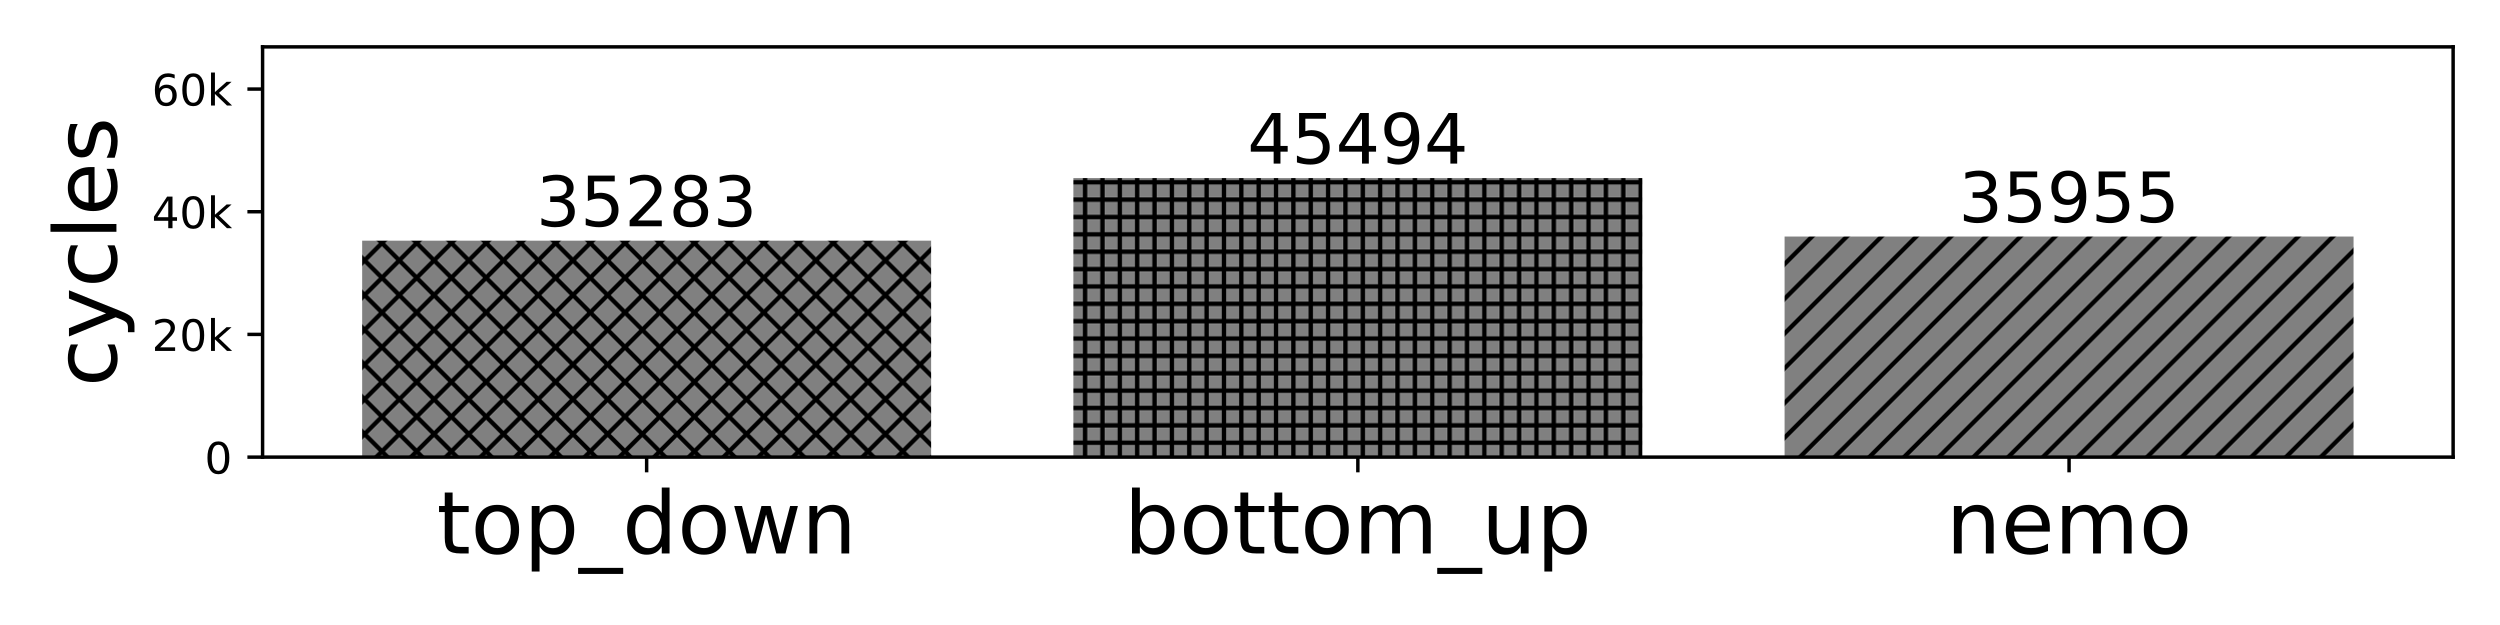
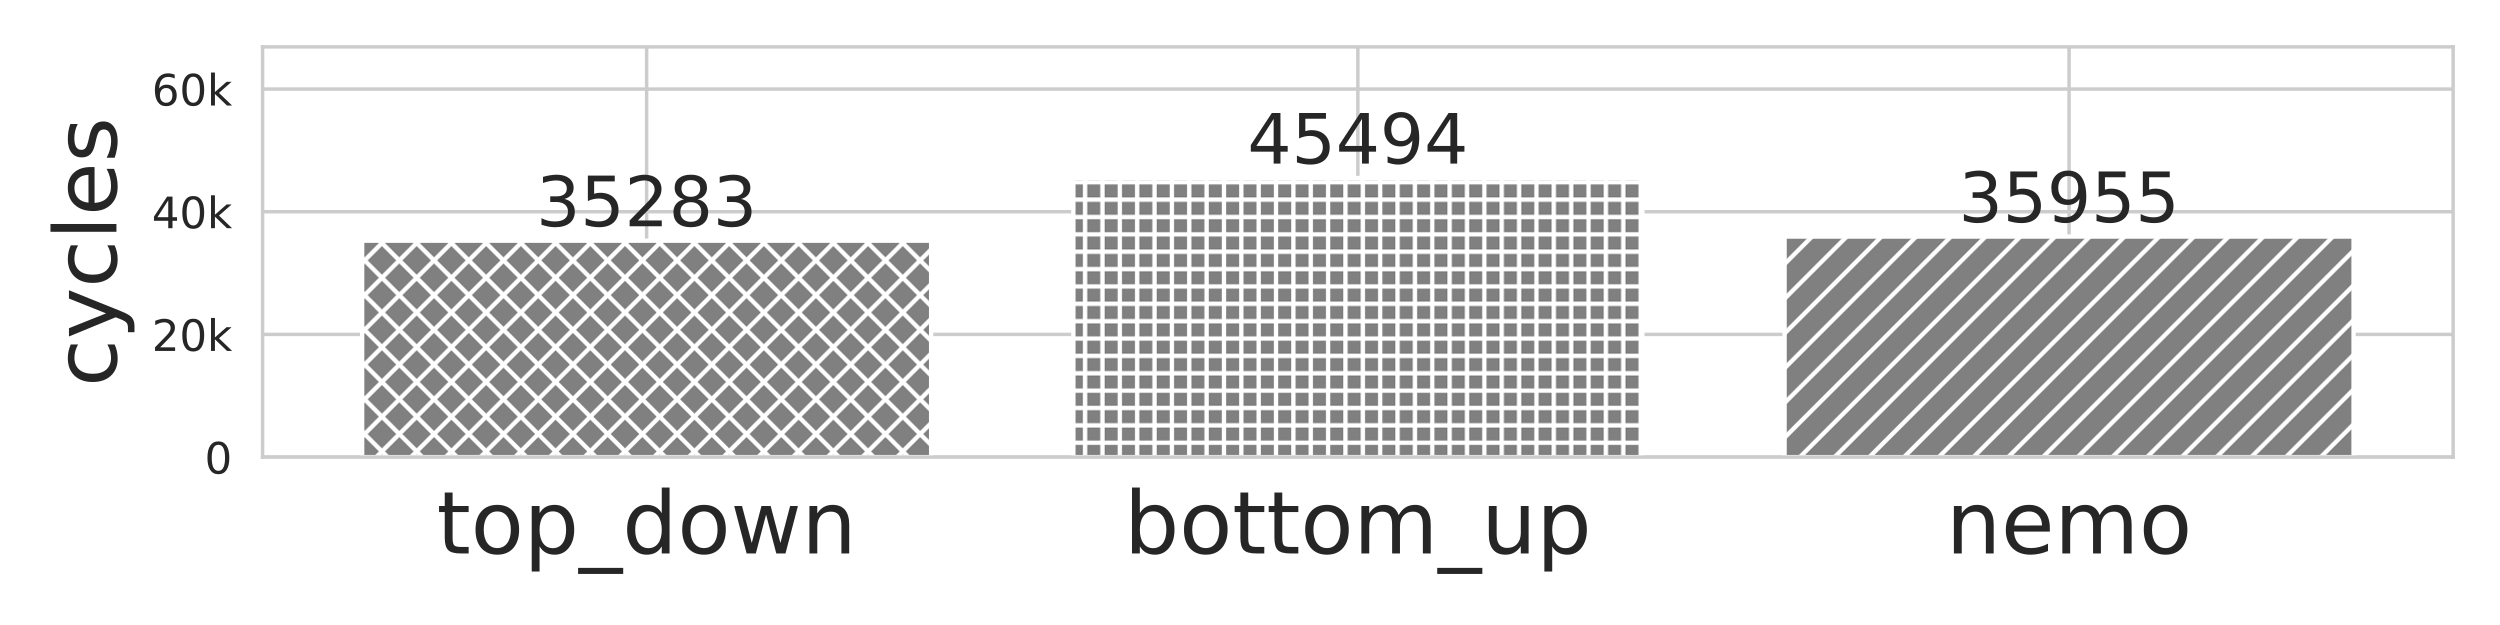
<svg xmlns="http://www.w3.org/2000/svg" xmlns:xlink="http://www.w3.org/1999/xlink" width="576pt" height="144pt" viewBox="0 0 576 144" version="1.1">
  <defs>
    <style type="text/css">*{stroke-linejoin: round; stroke-linecap: butt}</style>
  </defs>
  <g id="figure_1">
    <g id="patch_1">
      <path d="M 0 144  L 576 144  L 576 0  L 0 0  z " style="fill: #ffffff" />
    </g>
    <g id="axes_1">
      <g id="patch_2">
        <path d="M 60.5 105.32  L 565.2 105.32  L 565.2 10.8  L 60.5 10.8  z " style="fill: #ffffff" />
      </g>
-       <g id="patch_3">
-         <path d="M 83.441 105.32  L 214.532 105.32  L 214.532 55.452  L 83.441 55.452  z " clip-path="url(#p98ed4d9aa5)" style="fill: url(#hc210c682f3)" />
-       </g>
-       <g id="patch_4">
-         <path d="M 247.305 105.32  L 378.395 105.32  L 378.395 41.021  L 247.305 41.021  z " clip-path="url(#p98ed4d9aa5)" style="fill: url(#ha8eaddac0f)" />
-       </g>
-       <g id="patch_5">
-         <path d="M 411.168 105.32  L 542.259 105.32  L 542.259 54.503  L 411.168 54.503  z " clip-path="url(#p98ed4d9aa5)" style="fill: url(#h7dd164ce7f)" />
-       </g>
      <g id="matplotlib.axis_1">
        <g id="xtick_1">
          <g id="line2d_1">
-             <defs>
-               <path id="m757224c097" d="M 0 0  L 0 3.5  " style="stroke: #000000; stroke-width: 0.8" />
-             </defs>
-             <g>
-               <use xlink:href="#m757224c097" x="148.986" y="105.32" style="stroke: #000000; stroke-width: 0.8" />
-             </g>
+             <path d="M 148.986 105.32  L 148.986 10.8  " clip-path="url(#pafba646f76)" style="fill: none; stroke: #cccccc; stroke-width: 0.8; stroke-linecap: round" />
          </g>
          <g id="text_1">
-             <g transform="translate(100.6161 127.5169) scale(0.2 -0.2)">
+             <g style="fill: #262626" transform="translate(100.6161 127.5169) scale(0.2 -0.2)">
              <defs>
                <path id="DejaVuSans-74" d="M 1172 4494  L 1172 3500  L 2356 3500  L 2356 3053  L 1172 3053  L 1172 1153  Q 1172 725 1289 603  Q 1406 481 1766 481  L 2356 481  L 2356 0  L 1766 0  Q 1100 0 847 248  Q 594 497 594 1153  L 594 3053  L 172 3053  L 172 3500  L 594 3500  L 594 4494  L 1172 4494  z " transform="scale(0.015625)" />
                <path id="DejaVuSans-6f" d="M 1959 3097  Q 1497 3097 1228 2736  Q 959 2375 959 1747  Q 959 1119 1226 758  Q 1494 397 1959 397  Q 2419 397 2687 759  Q 2956 1122 2956 1747  Q 2956 2369 2687 2733  Q 2419 3097 1959 3097  z M 1959 3584  Q 2709 3584 3137 3096  Q 3566 2609 3566 1747  Q 3566 888 3137 398  Q 2709 -91 1959 -91  Q 1206 -91 779 398  Q 353 888 353 1747  Q 353 2609 779 3096  Q 1206 3584 1959 3584  z " transform="scale(0.015625)" />
                <path id="DejaVuSans-70" d="M 1159 525  L 1159 -1331  L 581 -1331  L 581 3500  L 1159 3500  L 1159 2969  Q 1341 3281 1617 3432  Q 1894 3584 2278 3584  Q 2916 3584 3314 3078  Q 3713 2572 3713 1747  Q 3713 922 3314 415  Q 2916 -91 2278 -91  Q 1894 -91 1617 61  Q 1341 213 1159 525  z M 3116 1747  Q 3116 2381 2855 2742  Q 2594 3103 2138 3103  Q 1681 3103 1420 2742  Q 1159 2381 1159 1747  Q 1159 1113 1420 752  Q 1681 391 2138 391  Q 2594 391 2855 752  Q 3116 1113 3116 1747  z " transform="scale(0.015625)" />
                <path id="DejaVuSans-5f" d="M 3263 -1063  L 3263 -1509  L -63 -1509  L -63 -1063  L 3263 -1063  z " transform="scale(0.015625)" />
                <path id="DejaVuSans-64" d="M 2906 2969  L 2906 4863  L 3481 4863  L 3481 0  L 2906 0  L 2906 525  Q 2725 213 2448 61  Q 2172 -91 1784 -91  Q 1150 -91 751 415  Q 353 922 353 1747  Q 353 2572 751 3078  Q 1150 3584 1784 3584  Q 2172 3584 2448 3432  Q 2725 3281 2906 2969  z M 947 1747  Q 947 1113 1208 752  Q 1469 391 1925 391  Q 2381 391 2643 752  Q 2906 1113 2906 1747  Q 2906 2381 2643 2742  Q 2381 3103 1925 3103  Q 1469 3103 1208 2742  Q 947 2381 947 1747  z " transform="scale(0.015625)" />
                <path id="DejaVuSans-77" d="M 269 3500  L 844 3500  L 1563 769  L 2278 3500  L 2956 3500  L 3675 769  L 4391 3500  L 4966 3500  L 4050 0  L 3372 0  L 2619 2869  L 1863 0  L 1184 0  L 269 3500  z " transform="scale(0.015625)" />
                <path id="DejaVuSans-6e" d="M 3513 2113  L 3513 0  L 2938 0  L 2938 2094  Q 2938 2591 2744 2837  Q 2550 3084 2163 3084  Q 1697 3084 1428 2787  Q 1159 2491 1159 1978  L 1159 0  L 581 0  L 581 3500  L 1159 3500  L 1159 2956  Q 1366 3272 1645 3428  Q 1925 3584 2291 3584  Q 2894 3584 3203 3211  Q 3513 2838 3513 2113  z " transform="scale(0.015625)" />
              </defs>
              <use xlink:href="#DejaVuSans-74" />
              <use xlink:href="#DejaVuSans-6f" x="39.209" />
              <use xlink:href="#DejaVuSans-70" x="100.391" />
              <use xlink:href="#DejaVuSans-5f" x="163.867" />
              <use xlink:href="#DejaVuSans-64" x="213.867" />
              <use xlink:href="#DejaVuSans-6f" x="277.344" />
              <use xlink:href="#DejaVuSans-77" x="338.525" />
              <use xlink:href="#DejaVuSans-6e" x="420.312" />
            </g>
          </g>
        </g>
        <g id="xtick_2">
          <g id="line2d_2">
-             <g>
-               <use xlink:href="#m757224c097" x="312.85" y="105.32" style="stroke: #000000; stroke-width: 0.8" />
-             </g>
+             <path d="M 312.85 105.32  L 312.85 10.8  " clip-path="url(#pafba646f76)" style="fill: none; stroke: #cccccc; stroke-width: 0.8; stroke-linecap: round" />
          </g>
          <g id="text_2">
-             <g transform="translate(258.9969 127.5169) scale(0.2 -0.2)">
+             <g style="fill: #262626" transform="translate(258.9969 127.5169) scale(0.2 -0.2)">
              <defs>
                <path id="DejaVuSans-62" d="M 3116 1747  Q 3116 2381 2855 2742  Q 2594 3103 2138 3103  Q 1681 3103 1420 2742  Q 1159 2381 1159 1747  Q 1159 1113 1420 752  Q 1681 391 2138 391  Q 2594 391 2855 752  Q 3116 1113 3116 1747  z M 1159 2969  Q 1341 3281 1617 3432  Q 1894 3584 2278 3584  Q 2916 3584 3314 3078  Q 3713 2572 3713 1747  Q 3713 922 3314 415  Q 2916 -91 2278 -91  Q 1894 -91 1617 61  Q 1341 213 1159 525  L 1159 0  L 581 0  L 581 4863  L 1159 4863  L 1159 2969  z " transform="scale(0.015625)" />
                <path id="DejaVuSans-6d" d="M 3328 2828  Q 3544 3216 3844 3400  Q 4144 3584 4550 3584  Q 5097 3584 5394 3201  Q 5691 2819 5691 2113  L 5691 0  L 5113 0  L 5113 2094  Q 5113 2597 4934 2840  Q 4756 3084 4391 3084  Q 3944 3084 3684 2787  Q 3425 2491 3425 1978  L 3425 0  L 2847 0  L 2847 2094  Q 2847 2600 2669 2842  Q 2491 3084 2119 3084  Q 1678 3084 1418 2786  Q 1159 2488 1159 1978  L 1159 0  L 581 0  L 581 3500  L 1159 3500  L 1159 2956  Q 1356 3278 1631 3431  Q 1906 3584 2284 3584  Q 2666 3584 2933 3390  Q 3200 3197 3328 2828  z " transform="scale(0.015625)" />
                <path id="DejaVuSans-75" d="M 544 1381  L 544 3500  L 1119 3500  L 1119 1403  Q 1119 906 1312 657  Q 1506 409 1894 409  Q 2359 409 2629 706  Q 2900 1003 2900 1516  L 2900 3500  L 3475 3500  L 3475 0  L 2900 0  L 2900 538  Q 2691 219 2414 64  Q 2138 -91 1772 -91  Q 1169 -91 856 284  Q 544 659 544 1381  z M 1991 3584  L 1991 3584  z " transform="scale(0.015625)" />
              </defs>
              <use xlink:href="#DejaVuSans-62" />
              <use xlink:href="#DejaVuSans-6f" x="63.477" />
              <use xlink:href="#DejaVuSans-74" x="124.658" />
              <use xlink:href="#DejaVuSans-74" x="163.867" />
              <use xlink:href="#DejaVuSans-6f" x="203.076" />
              <use xlink:href="#DejaVuSans-6d" x="264.258" />
              <use xlink:href="#DejaVuSans-5f" x="361.67" />
              <use xlink:href="#DejaVuSans-75" x="411.67" />
              <use xlink:href="#DejaVuSans-70" x="475.049" />
            </g>
          </g>
        </g>
        <g id="xtick_3">
          <g id="line2d_3">
-             <g>
-               <use xlink:href="#m757224c097" x="476.714" y="105.32" style="stroke: #000000; stroke-width: 0.8" />
-             </g>
+             <path d="M 476.714 105.32  L 476.714 10.8  " clip-path="url(#pafba646f76)" style="fill: none; stroke: #cccccc; stroke-width: 0.8; stroke-linecap: round" />
          </g>
          <g id="text_3">
-             <g transform="translate(448.3636 127.5169) scale(0.2 -0.2)">
+             <g style="fill: #262626" transform="translate(448.3636 127.5169) scale(0.2 -0.2)">
              <defs>
                <path id="DejaVuSans-65" d="M 3597 1894  L 3597 1613  L 953 1613  Q 991 1019 1311 708  Q 1631 397 2203 397  Q 2534 397 2845 478  Q 3156 559 3463 722  L 3463 178  Q 3153 47 2828 -22  Q 2503 -91 2169 -91  Q 1331 -91 842 396  Q 353 884 353 1716  Q 353 2575 817 3079  Q 1281 3584 2069 3584  Q 2775 3584 3186 3129  Q 3597 2675 3597 1894  z M 3022 2063  Q 3016 2534 2758 2815  Q 2500 3097 2075 3097  Q 1594 3097 1305 2825  Q 1016 2553 972 2059  L 3022 2063  z " transform="scale(0.015625)" />
              </defs>
              <use xlink:href="#DejaVuSans-6e" />
              <use xlink:href="#DejaVuSans-65" x="63.379" />
              <use xlink:href="#DejaVuSans-6d" x="124.902" />
              <use xlink:href="#DejaVuSans-6f" x="222.314" />
            </g>
          </g>
        </g>
      </g>
      <g id="matplotlib.axis_2">
        <g id="ytick_1">
          <g id="line2d_4">
-             <defs>
-               <path id="mf4aad57224" d="M 0 0  L -3.5 0  " style="stroke: #000000; stroke-width: 0.8" />
-             </defs>
-             <g>
-               <use xlink:href="#mf4aad57224" x="60.5" y="105.32" style="stroke: #000000; stroke-width: 0.8" />
-             </g>
+             <path d="M 60.5 105.32  L 565.2 105.32  " clip-path="url(#pafba646f76)" style="fill: none; stroke: #cccccc; stroke-width: 0.8; stroke-linecap: round" />
          </g>
          <g id="text_4">
-             <g transform="translate(47.1375 109.1192) scale(0.1 -0.1)">
+             <g style="fill: #262626" transform="translate(47.1375 109.1192) scale(0.1 -0.1)">
              <defs>
                <path id="DejaVuSans-30" d="M 2034 4250  Q 1547 4250 1301 3770  Q 1056 3291 1056 2328  Q 1056 1369 1301 889  Q 1547 409 2034 409  Q 2525 409 2770 889  Q 3016 1369 3016 2328  Q 3016 3291 2770 3770  Q 2525 4250 2034 4250  z M 2034 4750  Q 2819 4750 3233 4129  Q 3647 3509 3647 2328  Q 3647 1150 3233 529  Q 2819 -91 2034 -91  Q 1250 -91 836 529  Q 422 1150 422 2328  Q 422 3509 836 4129  Q 1250 4750 2034 4750  z " transform="scale(0.015625)" />
              </defs>
              <use xlink:href="#DejaVuSans-30" />
            </g>
          </g>
        </g>
        <g id="ytick_2">
          <g id="line2d_5">
-             <g>
-               <use xlink:href="#mf4aad57224" x="60.5" y="77.053" style="stroke: #000000; stroke-width: 0.8" />
-             </g>
+             <path d="M 60.5 77.053  L 565.2 77.053  " clip-path="url(#pafba646f76)" style="fill: none; stroke: #cccccc; stroke-width: 0.8; stroke-linecap: round" />
          </g>
          <g id="text_5">
-             <g transform="translate(34.98438 80.85182) scale(0.1 -0.1)">
+             <g style="fill: #262626" transform="translate(34.98438 80.85182) scale(0.1 -0.1)">
              <defs>
                <path id="DejaVuSans-32" d="M 1228 531  L 3431 531  L 3431 0  L 469 0  L 469 531  Q 828 903 1448 1529  Q 2069 2156 2228 2338  Q 2531 2678 2651 2914  Q 2772 3150 2772 3378  Q 2772 3750 2511 3984  Q 2250 4219 1831 4219  Q 1534 4219 1204 4116  Q 875 4013 500 3803  L 500 4441  Q 881 4594 1212 4672  Q 1544 4750 1819 4750  Q 2544 4750 2975 4387  Q 3406 4025 3406 3419  Q 3406 3131 3298 2873  Q 3191 2616 2906 2266  Q 2828 2175 2409 1742  Q 1991 1309 1228 531  z " transform="scale(0.015625)" />
                <path id="DejaVuSans-6b" d="M 581 4863  L 1159 4863  L 1159 1991  L 2875 3500  L 3609 3500  L 1753 1863  L 3688 0  L 2938 0  L 1159 1709  L 1159 0  L 581 0  L 581 4863  z " transform="scale(0.015625)" />
              </defs>
              <use xlink:href="#DejaVuSans-32" />
              <use xlink:href="#DejaVuSans-30" x="63.623" />
              <use xlink:href="#DejaVuSans-6b" x="127.246" />
            </g>
          </g>
        </g>
        <g id="ytick_3">
          <g id="line2d_6">
-             <g>
-               <use xlink:href="#mf4aad57224" x="60.5" y="48.785" style="stroke: #000000; stroke-width: 0.8" />
-             </g>
+             <path d="M 60.5 48.785  L 565.2 48.785  " clip-path="url(#pafba646f76)" style="fill: none; stroke: #cccccc; stroke-width: 0.8; stroke-linecap: round" />
          </g>
          <g id="text_6">
-             <g transform="translate(34.98438 52.58442) scale(0.1 -0.1)">
+             <g style="fill: #262626" transform="translate(34.98438 52.58442) scale(0.1 -0.1)">
              <defs>
                <path id="DejaVuSans-34" d="M 2419 4116  L 825 1625  L 2419 1625  L 2419 4116  z M 2253 4666  L 3047 4666  L 3047 1625  L 3713 1625  L 3713 1100  L 3047 1100  L 3047 0  L 2419 0  L 2419 1100  L 313 1100  L 313 1709  L 2253 4666  z " transform="scale(0.015625)" />
              </defs>
              <use xlink:href="#DejaVuSans-34" />
              <use xlink:href="#DejaVuSans-30" x="63.623" />
              <use xlink:href="#DejaVuSans-6b" x="127.246" />
            </g>
          </g>
        </g>
        <g id="ytick_4">
          <g id="line2d_7">
-             <g>
-               <use xlink:href="#mf4aad57224" x="60.5" y="20.518" style="stroke: #000000; stroke-width: 0.8" />
-             </g>
+             <path d="M 60.5 20.518  L 565.2 20.518  " clip-path="url(#pafba646f76)" style="fill: none; stroke: #cccccc; stroke-width: 0.8; stroke-linecap: round" />
          </g>
          <g id="text_7">
-             <g transform="translate(34.98438 24.31703) scale(0.1 -0.1)">
+             <g style="fill: #262626" transform="translate(34.98438 24.31703) scale(0.1 -0.1)">
              <defs>
                <path id="DejaVuSans-36" d="M 2113 2584  Q 1688 2584 1439 2293  Q 1191 2003 1191 1497  Q 1191 994 1439 701  Q 1688 409 2113 409  Q 2538 409 2786 701  Q 3034 994 3034 1497  Q 3034 2003 2786 2293  Q 2538 2584 2113 2584  z M 3366 4563  L 3366 3988  Q 3128 4100 2886 4159  Q 2644 4219 2406 4219  Q 1781 4219 1451 3797  Q 1122 3375 1075 2522  Q 1259 2794 1537 2939  Q 1816 3084 2150 3084  Q 2853 3084 3261 2657  Q 3669 2231 3669 1497  Q 3669 778 3244 343  Q 2819 -91 2113 -91  Q 1303 -91 875 529  Q 447 1150 447 2328  Q 447 3434 972 4092  Q 1497 4750 2381 4750  Q 2619 4750 2861 4703  Q 3103 4656 3366 4563  z " transform="scale(0.015625)" />
              </defs>
              <use xlink:href="#DejaVuSans-36" />
              <use xlink:href="#DejaVuSans-30" x="63.623" />
              <use xlink:href="#DejaVuSans-6b" x="127.246" />
            </g>
          </g>
        </g>
        <g id="text_8">
-           <g transform="translate(26.825 89.11625) rotate(-90) scale(0.2 -0.2)">
+           <g style="fill: #262626" transform="translate(26.825 89.11625) rotate(-90) scale(0.2 -0.2)">
            <defs>
              <path id="DejaVuSans-63" d="M 3122 3366  L 3122 2828  Q 2878 2963 2633 3030  Q 2388 3097 2138 3097  Q 1578 3097 1268 2742  Q 959 2388 959 1747  Q 959 1106 1268 751  Q 1578 397 2138 397  Q 2388 397 2633 464  Q 2878 531 3122 666  L 3122 134  Q 2881 22 2623 -34  Q 2366 -91 2075 -91  Q 1284 -91 818 406  Q 353 903 353 1747  Q 353 2603 823 3093  Q 1294 3584 2113 3584  Q 2378 3584 2631 3529  Q 2884 3475 3122 3366  z " transform="scale(0.015625)" />
              <path id="DejaVuSans-79" d="M 2059 -325  Q 1816 -950 1584 -1140  Q 1353 -1331 966 -1331  L 506 -1331  L 506 -850  L 844 -850  Q 1081 -850 1212 -737  Q 1344 -625 1503 -206  L 1606 56  L 191 3500  L 800 3500  L 1894 763  L 2988 3500  L 3597 3500  L 2059 -325  z " transform="scale(0.015625)" />
              <path id="DejaVuSans-6c" d="M 603 4863  L 1178 4863  L 1178 0  L 603 0  L 603 4863  z " transform="scale(0.015625)" />
              <path id="DejaVuSans-73" d="M 2834 3397  L 2834 2853  Q 2591 2978 2328 3040  Q 2066 3103 1784 3103  Q 1356 3103 1142 2972  Q 928 2841 928 2578  Q 928 2378 1081 2264  Q 1234 2150 1697 2047  L 1894 2003  Q 2506 1872 2764 1633  Q 3022 1394 3022 966  Q 3022 478 2636 193  Q 2250 -91 1575 -91  Q 1294 -91 989 -36  Q 684 19 347 128  L 347 722  Q 666 556 975 473  Q 1284 391 1588 391  Q 1994 391 2212 530  Q 2431 669 2431 922  Q 2431 1156 2273 1281  Q 2116 1406 1581 1522  L 1381 1569  Q 847 1681 609 1914  Q 372 2147 372 2553  Q 372 3047 722 3315  Q 1072 3584 1716 3584  Q 2034 3584 2315 3537  Q 2597 3491 2834 3397  z " transform="scale(0.015625)" />
            </defs>
            <use xlink:href="#DejaVuSans-63" />
            <use xlink:href="#DejaVuSans-79" x="54.98" />
            <use xlink:href="#DejaVuSans-63" x="114.16" />
            <use xlink:href="#DejaVuSans-6c" x="169.141" />
            <use xlink:href="#DejaVuSans-65" x="196.924" />
            <use xlink:href="#DejaVuSans-73" x="258.447" />
          </g>
        </g>
      </g>
+       <g id="patch_3">
+         <path d="M 83.441 105.32  L 214.532 105.32  L 214.532 55.452  L 83.441 55.452  z " clip-path="url(#pafba646f76)" style="fill: url(#haea95715f1); stroke: #ffffff; stroke-linejoin: miter" />
+       </g>
+       <g id="patch_4">
+         <path d="M 247.305 105.32  L 378.395 105.32  L 378.395 41.021  L 247.305 41.021  z " clip-path="url(#pafba646f76)" style="fill: url(#hfeba714b58); stroke: #ffffff; stroke-linejoin: miter" />
+       </g>
+       <g id="patch_5">
+         <path d="M 411.168 105.32  L 542.259 105.32  L 542.259 54.503  L 411.168 54.503  z " clip-path="url(#pafba646f76)" style="fill: url(#h349c80bc6b); stroke: #ffffff; stroke-linejoin: miter" />
+       </g>
      <g id="patch_6">
-         <path d="M 60.5 105.32  L 60.5 10.8  " style="fill: none; stroke: #000000; stroke-width: 0.8; stroke-linejoin: miter; stroke-linecap: square" />
+         <path d="M 60.5 105.32  L 60.5 10.8  " style="fill: none; stroke: #cccccc; stroke-width: 0.8; stroke-linejoin: miter; stroke-linecap: square" />
      </g>
      <g id="patch_7">
-         <path d="M 565.2 105.32  L 565.2 10.8  " style="fill: none; stroke: #000000; stroke-width: 0.8; stroke-linejoin: miter; stroke-linecap: square" />
+         <path d="M 565.2 105.32  L 565.2 10.8  " style="fill: none; stroke: #cccccc; stroke-width: 0.8; stroke-linejoin: miter; stroke-linecap: square" />
      </g>
      <g id="patch_8">
-         <path d="M 60.5 105.32  L 565.2 105.32  " style="fill: none; stroke: #000000; stroke-width: 0.8; stroke-linejoin: miter; stroke-linecap: square" />
+         <path d="M 60.5 105.32  L 565.2 105.32  " style="fill: none; stroke: #cccccc; stroke-width: 0.8; stroke-linejoin: miter; stroke-linecap: square" />
      </g>
      <g id="patch_9">
-         <path d="M 60.5 10.8  L 565.2 10.8  " style="fill: none; stroke: #000000; stroke-width: 0.8; stroke-linejoin: miter; stroke-linecap: square" />
+         <path d="M 60.5 10.8  L 565.2 10.8  " style="fill: none; stroke: #cccccc; stroke-width: 0.8; stroke-linejoin: miter; stroke-linecap: square" />
      </g>
      <g id="text_9">
-         <g transform="translate(123.5364 52.12404) scale(0.16 -0.16)">
+         <g style="fill: #262626" transform="translate(123.5364 52.12404) scale(0.16 -0.16)">
          <defs>
            <path id="DejaVuSans-33" d="M 2597 2516  Q 3050 2419 3304 2112  Q 3559 1806 3559 1356  Q 3559 666 3084 287  Q 2609 -91 1734 -91  Q 1441 -91 1130 -33  Q 819 25 488 141  L 488 750  Q 750 597 1062 519  Q 1375 441 1716 441  Q 2309 441 2620 675  Q 2931 909 2931 1356  Q 2931 1769 2642 2001  Q 2353 2234 1838 2234  L 1294 2234  L 1294 2753  L 1863 2753  Q 2328 2753 2575 2939  Q 2822 3125 2822 3475  Q 2822 3834 2567 4026  Q 2313 4219 1838 4219  Q 1578 4219 1281 4162  Q 984 4106 628 3988  L 628 4550  Q 988 4650 1302 4700  Q 1616 4750 1894 4750  Q 2613 4750 3031 4423  Q 3450 4097 3450 3541  Q 3450 3153 3228 2886  Q 3006 2619 2597 2516  z " transform="scale(0.015625)" />
            <path id="DejaVuSans-35" d="M 691 4666  L 3169 4666  L 3169 4134  L 1269 4134  L 1269 2991  Q 1406 3038 1543 3061  Q 1681 3084 1819 3084  Q 2600 3084 3056 2656  Q 3513 2228 3513 1497  Q 3513 744 3044 326  Q 2575 -91 1722 -91  Q 1428 -91 1123 -41  Q 819 9 494 109  L 494 744  Q 775 591 1075 516  Q 1375 441 1709 441  Q 2250 441 2565 725  Q 2881 1009 2881 1497  Q 2881 1984 2565 2268  Q 2250 2553 1709 2553  Q 1456 2553 1204 2497  Q 953 2441 691 2322  L 691 4666  z " transform="scale(0.015625)" />
            <path id="DejaVuSans-38" d="M 2034 2216  Q 1584 2216 1326 1975  Q 1069 1734 1069 1313  Q 1069 891 1326 650  Q 1584 409 2034 409  Q 2484 409 2743 651  Q 3003 894 3003 1313  Q 3003 1734 2745 1975  Q 2488 2216 2034 2216  z M 1403 2484  Q 997 2584 770 2862  Q 544 3141 544 3541  Q 544 4100 942 4425  Q 1341 4750 2034 4750  Q 2731 4750 3128 4425  Q 3525 4100 3525 3541  Q 3525 3141 3298 2862  Q 3072 2584 2669 2484  Q 3125 2378 3379 2068  Q 3634 1759 3634 1313  Q 3634 634 3220 271  Q 2806 -91 2034 -91  Q 1263 -91 848 271  Q 434 634 434 1313  Q 434 1759 690 2068  Q 947 2378 1403 2484  z M 1172 3481  Q 1172 3119 1398 2916  Q 1625 2713 2034 2713  Q 2441 2713 2670 2916  Q 2900 3119 2900 3481  Q 2900 3844 2670 4047  Q 2441 4250 2034 4250  Q 1625 4250 1398 4047  Q 1172 3844 1172 3481  z " transform="scale(0.015625)" />
          </defs>
          <use xlink:href="#DejaVuSans-33" />
          <use xlink:href="#DejaVuSans-35" x="63.623" />
          <use xlink:href="#DejaVuSans-32" x="127.246" />
          <use xlink:href="#DejaVuSans-38" x="190.869" />
          <use xlink:href="#DejaVuSans-33" x="254.492" />
        </g>
      </g>
      <g id="text_10">
-         <g transform="translate(287.4 37.69318) scale(0.16 -0.16)">
+         <g style="fill: #262626" transform="translate(287.4 37.69318) scale(0.16 -0.16)">
          <defs>
            <path id="DejaVuSans-39" d="M 703 97  L 703 672  Q 941 559 1184 500  Q 1428 441 1663 441  Q 2288 441 2617 861  Q 2947 1281 2994 2138  Q 2813 1869 2534 1725  Q 2256 1581 1919 1581  Q 1219 1581 811 2004  Q 403 2428 403 3163  Q 403 3881 828 4315  Q 1253 4750 1959 4750  Q 2769 4750 3195 4129  Q 3622 3509 3622 2328  Q 3622 1225 3098 567  Q 2575 -91 1691 -91  Q 1453 -91 1209 -44  Q 966 3 703 97  z M 1959 2075  Q 2384 2075 2632 2365  Q 2881 2656 2881 3163  Q 2881 3666 2632 3958  Q 2384 4250 1959 4250  Q 1534 4250 1286 3958  Q 1038 3666 1038 3163  Q 1038 2656 1286 2365  Q 1534 2075 1959 2075  z " transform="scale(0.015625)" />
          </defs>
          <use xlink:href="#DejaVuSans-34" />
          <use xlink:href="#DejaVuSans-35" x="63.623" />
          <use xlink:href="#DejaVuSans-34" x="127.246" />
          <use xlink:href="#DejaVuSans-39" x="190.869" />
          <use xlink:href="#DejaVuSans-34" x="254.492" />
        </g>
      </g>
      <g id="text_11">
-         <g transform="translate(451.2636 51.17532) scale(0.16 -0.16)">
+         <g style="fill: #262626" transform="translate(451.2636 51.17532) scale(0.16 -0.16)">
          <use xlink:href="#DejaVuSans-33" />
          <use xlink:href="#DejaVuSans-35" x="63.623" />
          <use xlink:href="#DejaVuSans-39" x="127.246" />
          <use xlink:href="#DejaVuSans-35" x="190.869" />
          <use xlink:href="#DejaVuSans-35" x="254.492" />
        </g>
      </g>
    </g>
  </g>
  <defs>
-     <clipPath id="p98ed4d9aa5">
+     <clipPath id="pafba646f76">
      <rect x="60.5" y="10.8" width="504.7" height="94.52" />
    </clipPath>
  </defs>
  <defs>
-     <pattern id="hc210c682f3" patternUnits="userSpaceOnUse" x="0" y="0" width="72" height="72">
+     <pattern id="haea95715f1" patternUnits="userSpaceOnUse" x="0" y="0" width="72" height="72">
      <rect x="0" y="0" width="73" height="73" fill="#808080" />
-       <path d="M -36 36  L 36 -36  M -32 40  L 40 -32  M -28 44  L 44 -28  M -24 48  L 48 -24  M -20 52  L 52 -20  M -16 56  L 56 -16  M -12 60  L 60 -12  M -8 64  L 64 -8  M -4 68  L 68 -4  M 0 72  L 72 0  M 4 76  L 76 4  M 8 80  L 80 8  M 12 84  L 84 12  M 16 88  L 88 16  M 20 92  L 92 20  M 24 96  L 96 24  M 28 100  L 100 28  M 32 104  L 104 32  M 36 108  L 108 36  M -36 36  L 36 108  M -32 32  L 40 104  M -28 28  L 44 100  M -24 24  L 48 96  M -20 20  L 52 92  M -16 16  L 56 88  M -12 12  L 60 84  M -8 8  L 64 80  M -4 4  L 68 76  M 0 0  L 72 72  M 4 -4  L 76 68  M 8 -8  L 80 64  M 12 -12  L 84 60  M 16 -16  L 88 56  M 20 -20  L 92 52  M 24 -24  L 96 48  M 28 -28  L 100 44  M 32 -32  L 104 40  M 36 -36  L 108 36  " style="fill: #000000; stroke: #000000; stroke-width: 1.0; stroke-linecap: butt; stroke-linejoin: miter" />
+       <path d="M -36 36  L 36 -36  M -32 40  L 40 -32  M -28 44  L 44 -28  M -24 48  L 48 -24  M -20 52  L 52 -20  M -16 56  L 56 -16  M -12 60  L 60 -12  M -8 64  L 64 -8  M -4 68  L 68 -4  M 0 72  L 72 0  M 4 76  L 76 4  M 8 80  L 80 8  M 12 84  L 84 12  M 16 88  L 88 16  M 20 92  L 92 20  M 24 96  L 96 24  M 28 100  L 100 28  M 32 104  L 104 32  M 36 108  L 108 36  M -36 36  L 36 108  M -32 32  L 40 104  M -28 28  L 44 100  M -24 24  L 48 96  M -20 20  L 52 92  M -16 16  L 56 88  M -12 12  L 60 84  M -8 8  L 64 80  M -4 4  L 68 76  M 0 0  L 72 72  M 4 -4  L 76 68  M 8 -8  L 80 64  M 12 -12  L 84 60  M 16 -16  L 88 56  M 20 -20  L 92 52  M 24 -24  L 96 48  M 28 -28  L 100 44  M 32 -32  L 104 40  M 36 -36  L 108 36  " style="fill: #ffffff; stroke: #ffffff; stroke-width: 1.0; stroke-linecap: butt; stroke-linejoin: miter" />
    </pattern>
-     <pattern id="ha8eaddac0f" patternUnits="userSpaceOnUse" x="0" y="0" width="72" height="72">
+     <pattern id="hfeba714b58" patternUnits="userSpaceOnUse" x="0" y="0" width="72" height="72">
      <rect x="0" y="0" width="73" height="73" fill="#808080" />
-       <path d="M 0 70  L 72 70  M 0 66  L 72 66  M 0 62  L 72 62  M 0 58  L 72 58  M 0 54  L 72 54  M 0 50  L 72 50  M 0 46  L 72 46  M 0 42  L 72 42  M 0 38  L 72 38  M 0 34  L 72 34  M 0 30  L 72 30  M 0 26  L 72 26  M 0 22  L 72 22  M 0 18  L 72 18  M 0 14  L 72 14  M 0 10  L 72 10  M 0 6  L 72 6  M 0 2  L 72 2  M 2 72  L 2 0  M 6 72  L 6 0  M 10 72  L 10 0  M 14 72  L 14 0  M 18 72  L 18 0  M 22 72  L 22 0  M 26 72  L 26 0  M 30 72  L 30 0  M 34 72  L 34 0  M 38 72  L 38 0  M 42 72  L 42 0  M 46 72  L 46 0  M 50 72  L 50 0  M 54 72  L 54 0  M 58 72  L 58 0  M 62 72  L 62 0  M 66 72  L 66 0  M 70 72  L 70 0  " style="fill: #000000; stroke: #000000; stroke-width: 1.0; stroke-linecap: butt; stroke-linejoin: miter" />
+       <path d="M 0 70  L 72 70  M 0 66  L 72 66  M 0 62  L 72 62  M 0 58  L 72 58  M 0 54  L 72 54  M 0 50  L 72 50  M 0 46  L 72 46  M 0 42  L 72 42  M 0 38  L 72 38  M 0 34  L 72 34  M 0 30  L 72 30  M 0 26  L 72 26  M 0 22  L 72 22  M 0 18  L 72 18  M 0 14  L 72 14  M 0 10  L 72 10  M 0 6  L 72 6  M 0 2  L 72 2  M 2 72  L 2 0  M 6 72  L 6 0  M 10 72  L 10 0  M 14 72  L 14 0  M 18 72  L 18 0  M 22 72  L 22 0  M 26 72  L 26 0  M 30 72  L 30 0  M 34 72  L 34 0  M 38 72  L 38 0  M 42 72  L 42 0  M 46 72  L 46 0  M 50 72  L 50 0  M 54 72  L 54 0  M 58 72  L 58 0  M 62 72  L 62 0  M 66 72  L 66 0  M 70 72  L 70 0  " style="fill: #ffffff; stroke: #ffffff; stroke-width: 1.0; stroke-linecap: butt; stroke-linejoin: miter" />
    </pattern>
-     <pattern id="h7dd164ce7f" patternUnits="userSpaceOnUse" x="0" y="0" width="72" height="72">
+     <pattern id="h349c80bc6b" patternUnits="userSpaceOnUse" x="0" y="0" width="72" height="72">
      <rect x="0" y="0" width="73" height="73" fill="#808080" />
-       <path d="M -36 36  L 36 -36  M -32 40  L 40 -32  M -28 44  L 44 -28  M -24 48  L 48 -24  M -20 52  L 52 -20  M -16 56  L 56 -16  M -12 60  L 60 -12  M -8 64  L 64 -8  M -4 68  L 68 -4  M 0 72  L 72 0  M 4 76  L 76 4  M 8 80  L 80 8  M 12 84  L 84 12  M 16 88  L 88 16  M 20 92  L 92 20  M 24 96  L 96 24  M 28 100  L 100 28  M 32 104  L 104 32  M 36 108  L 108 36  " style="fill: #000000; stroke: #000000; stroke-width: 1.0; stroke-linecap: butt; stroke-linejoin: miter" />
+       <path d="M -36 36  L 36 -36  M -32 40  L 40 -32  M -28 44  L 44 -28  M -24 48  L 48 -24  M -20 52  L 52 -20  M -16 56  L 56 -16  M -12 60  L 60 -12  M -8 64  L 64 -8  M -4 68  L 68 -4  M 0 72  L 72 0  M 4 76  L 76 4  M 8 80  L 80 8  M 12 84  L 84 12  M 16 88  L 88 16  M 20 92  L 92 20  M 24 96  L 96 24  M 28 100  L 100 28  M 32 104  L 104 32  M 36 108  L 108 36  " style="fill: #ffffff; stroke: #ffffff; stroke-width: 1.0; stroke-linecap: butt; stroke-linejoin: miter" />
    </pattern>
  </defs>
</svg>
